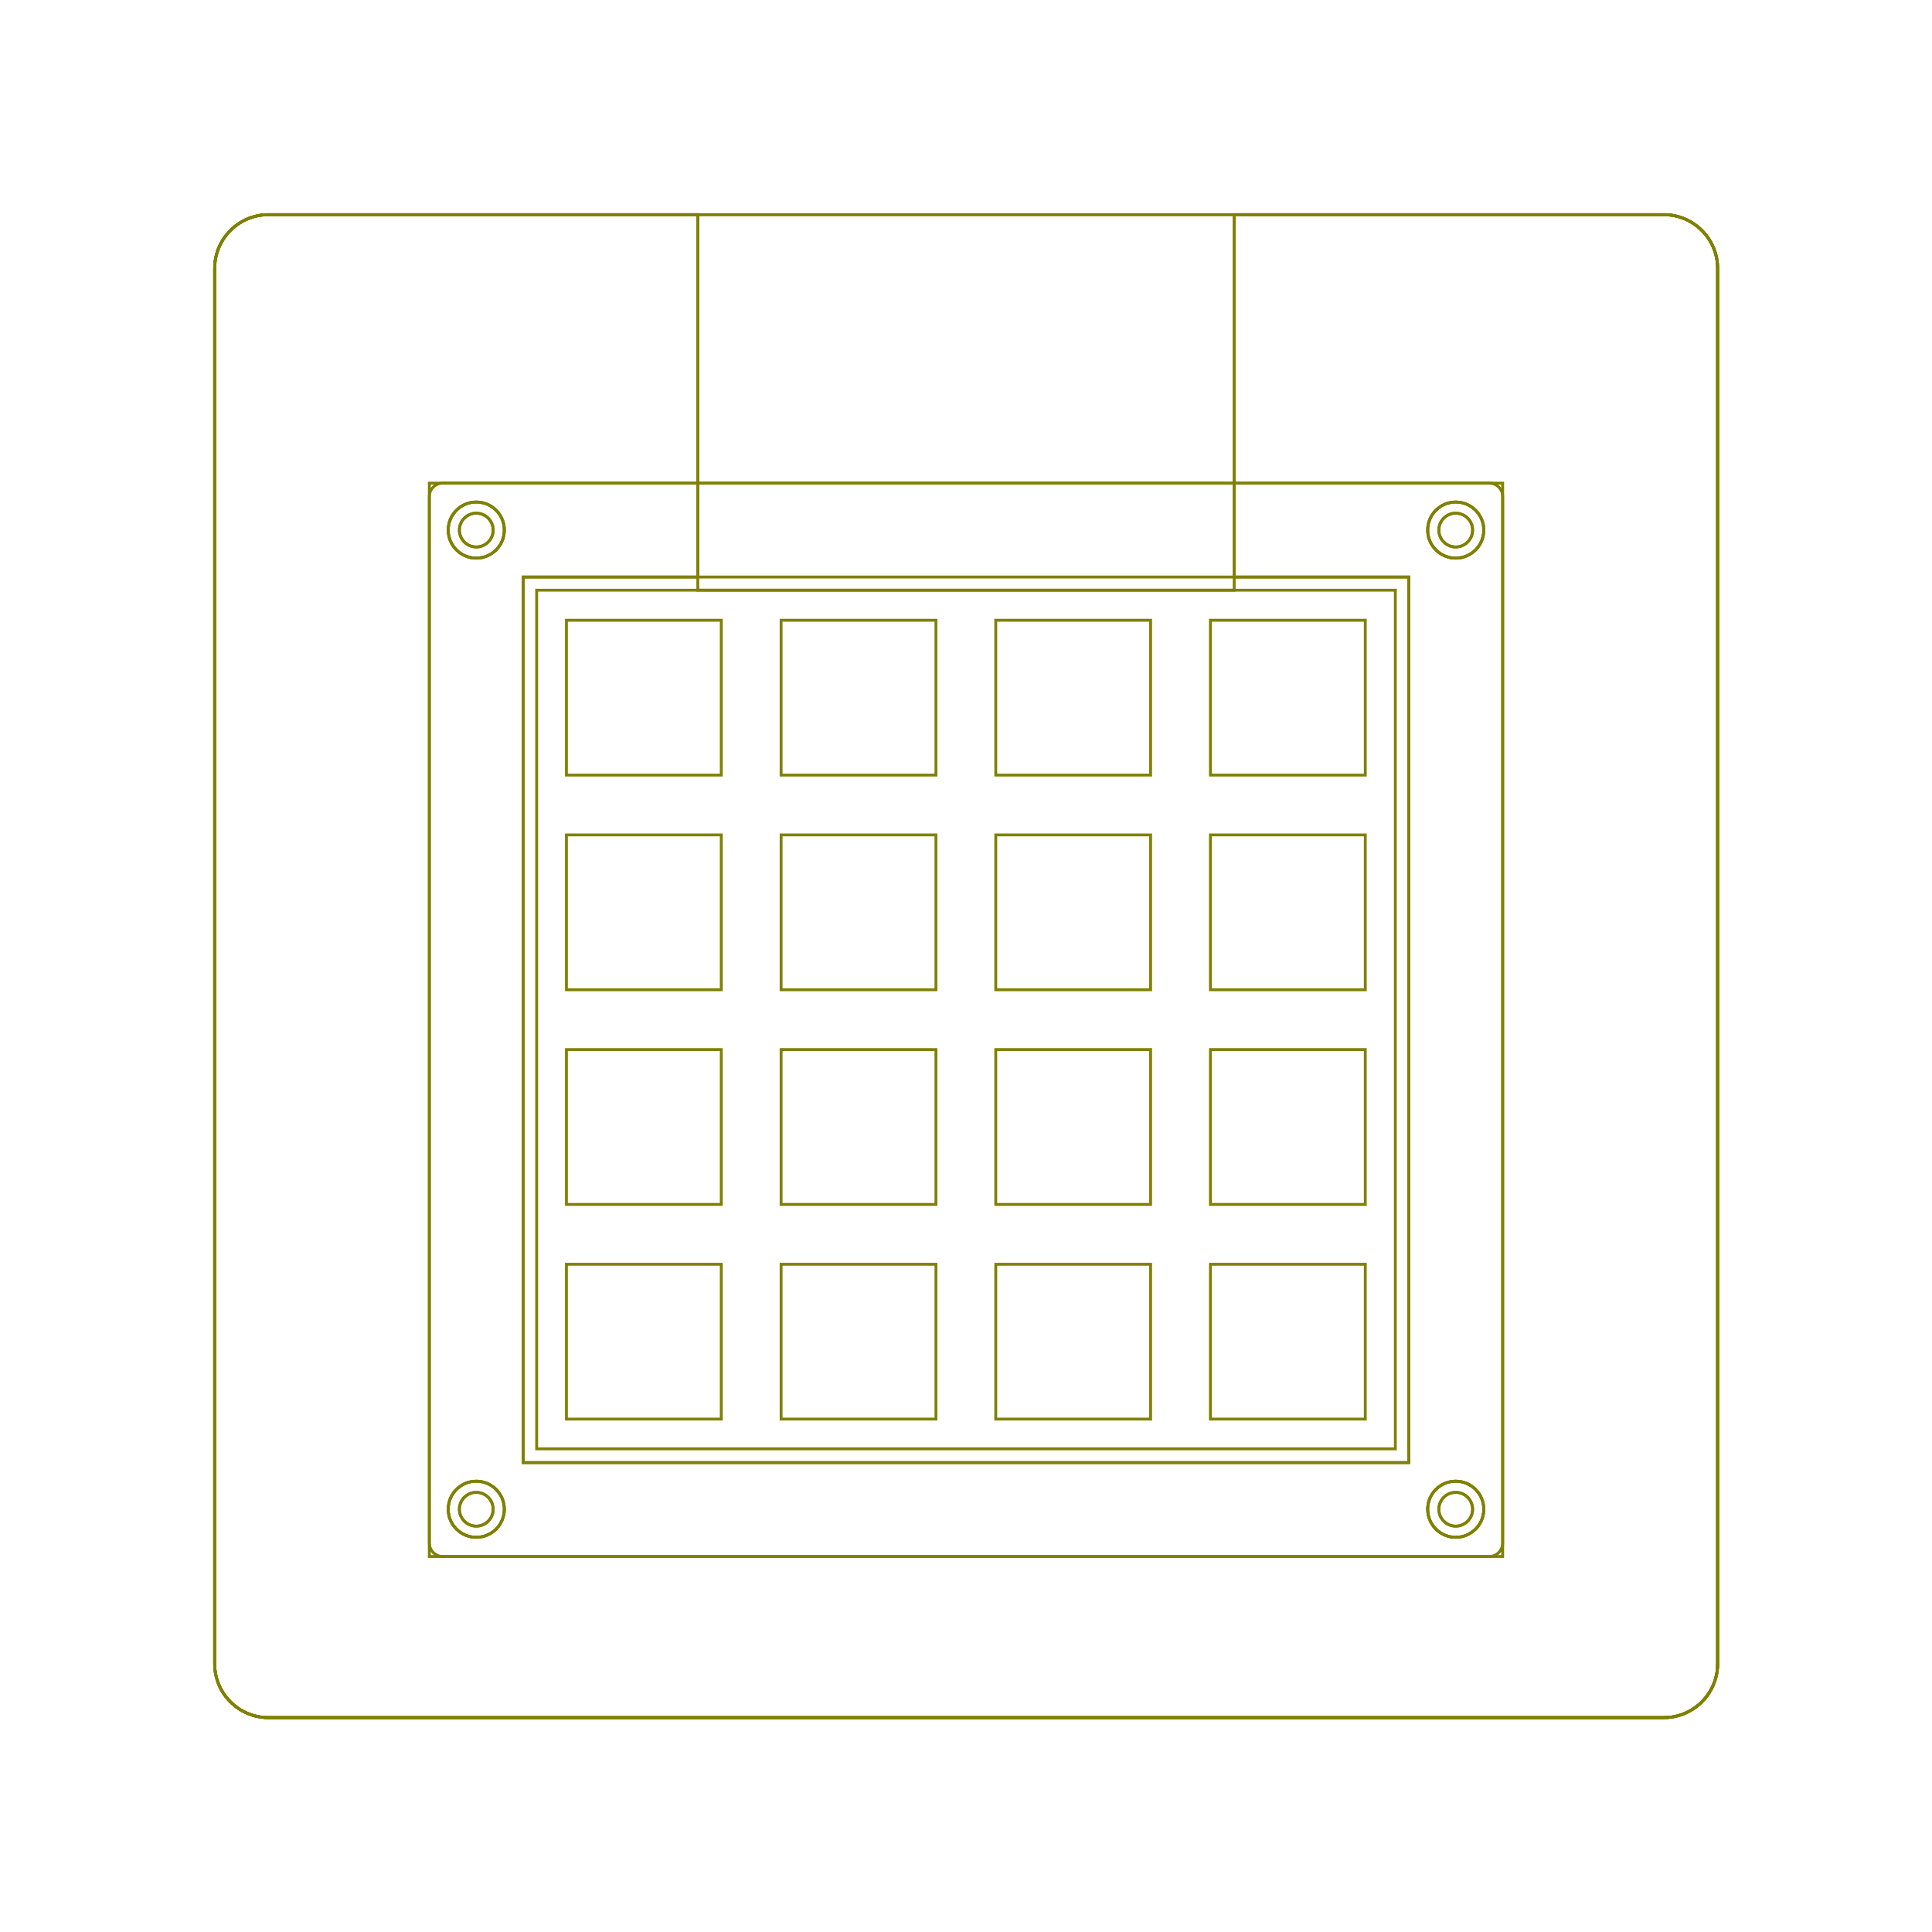
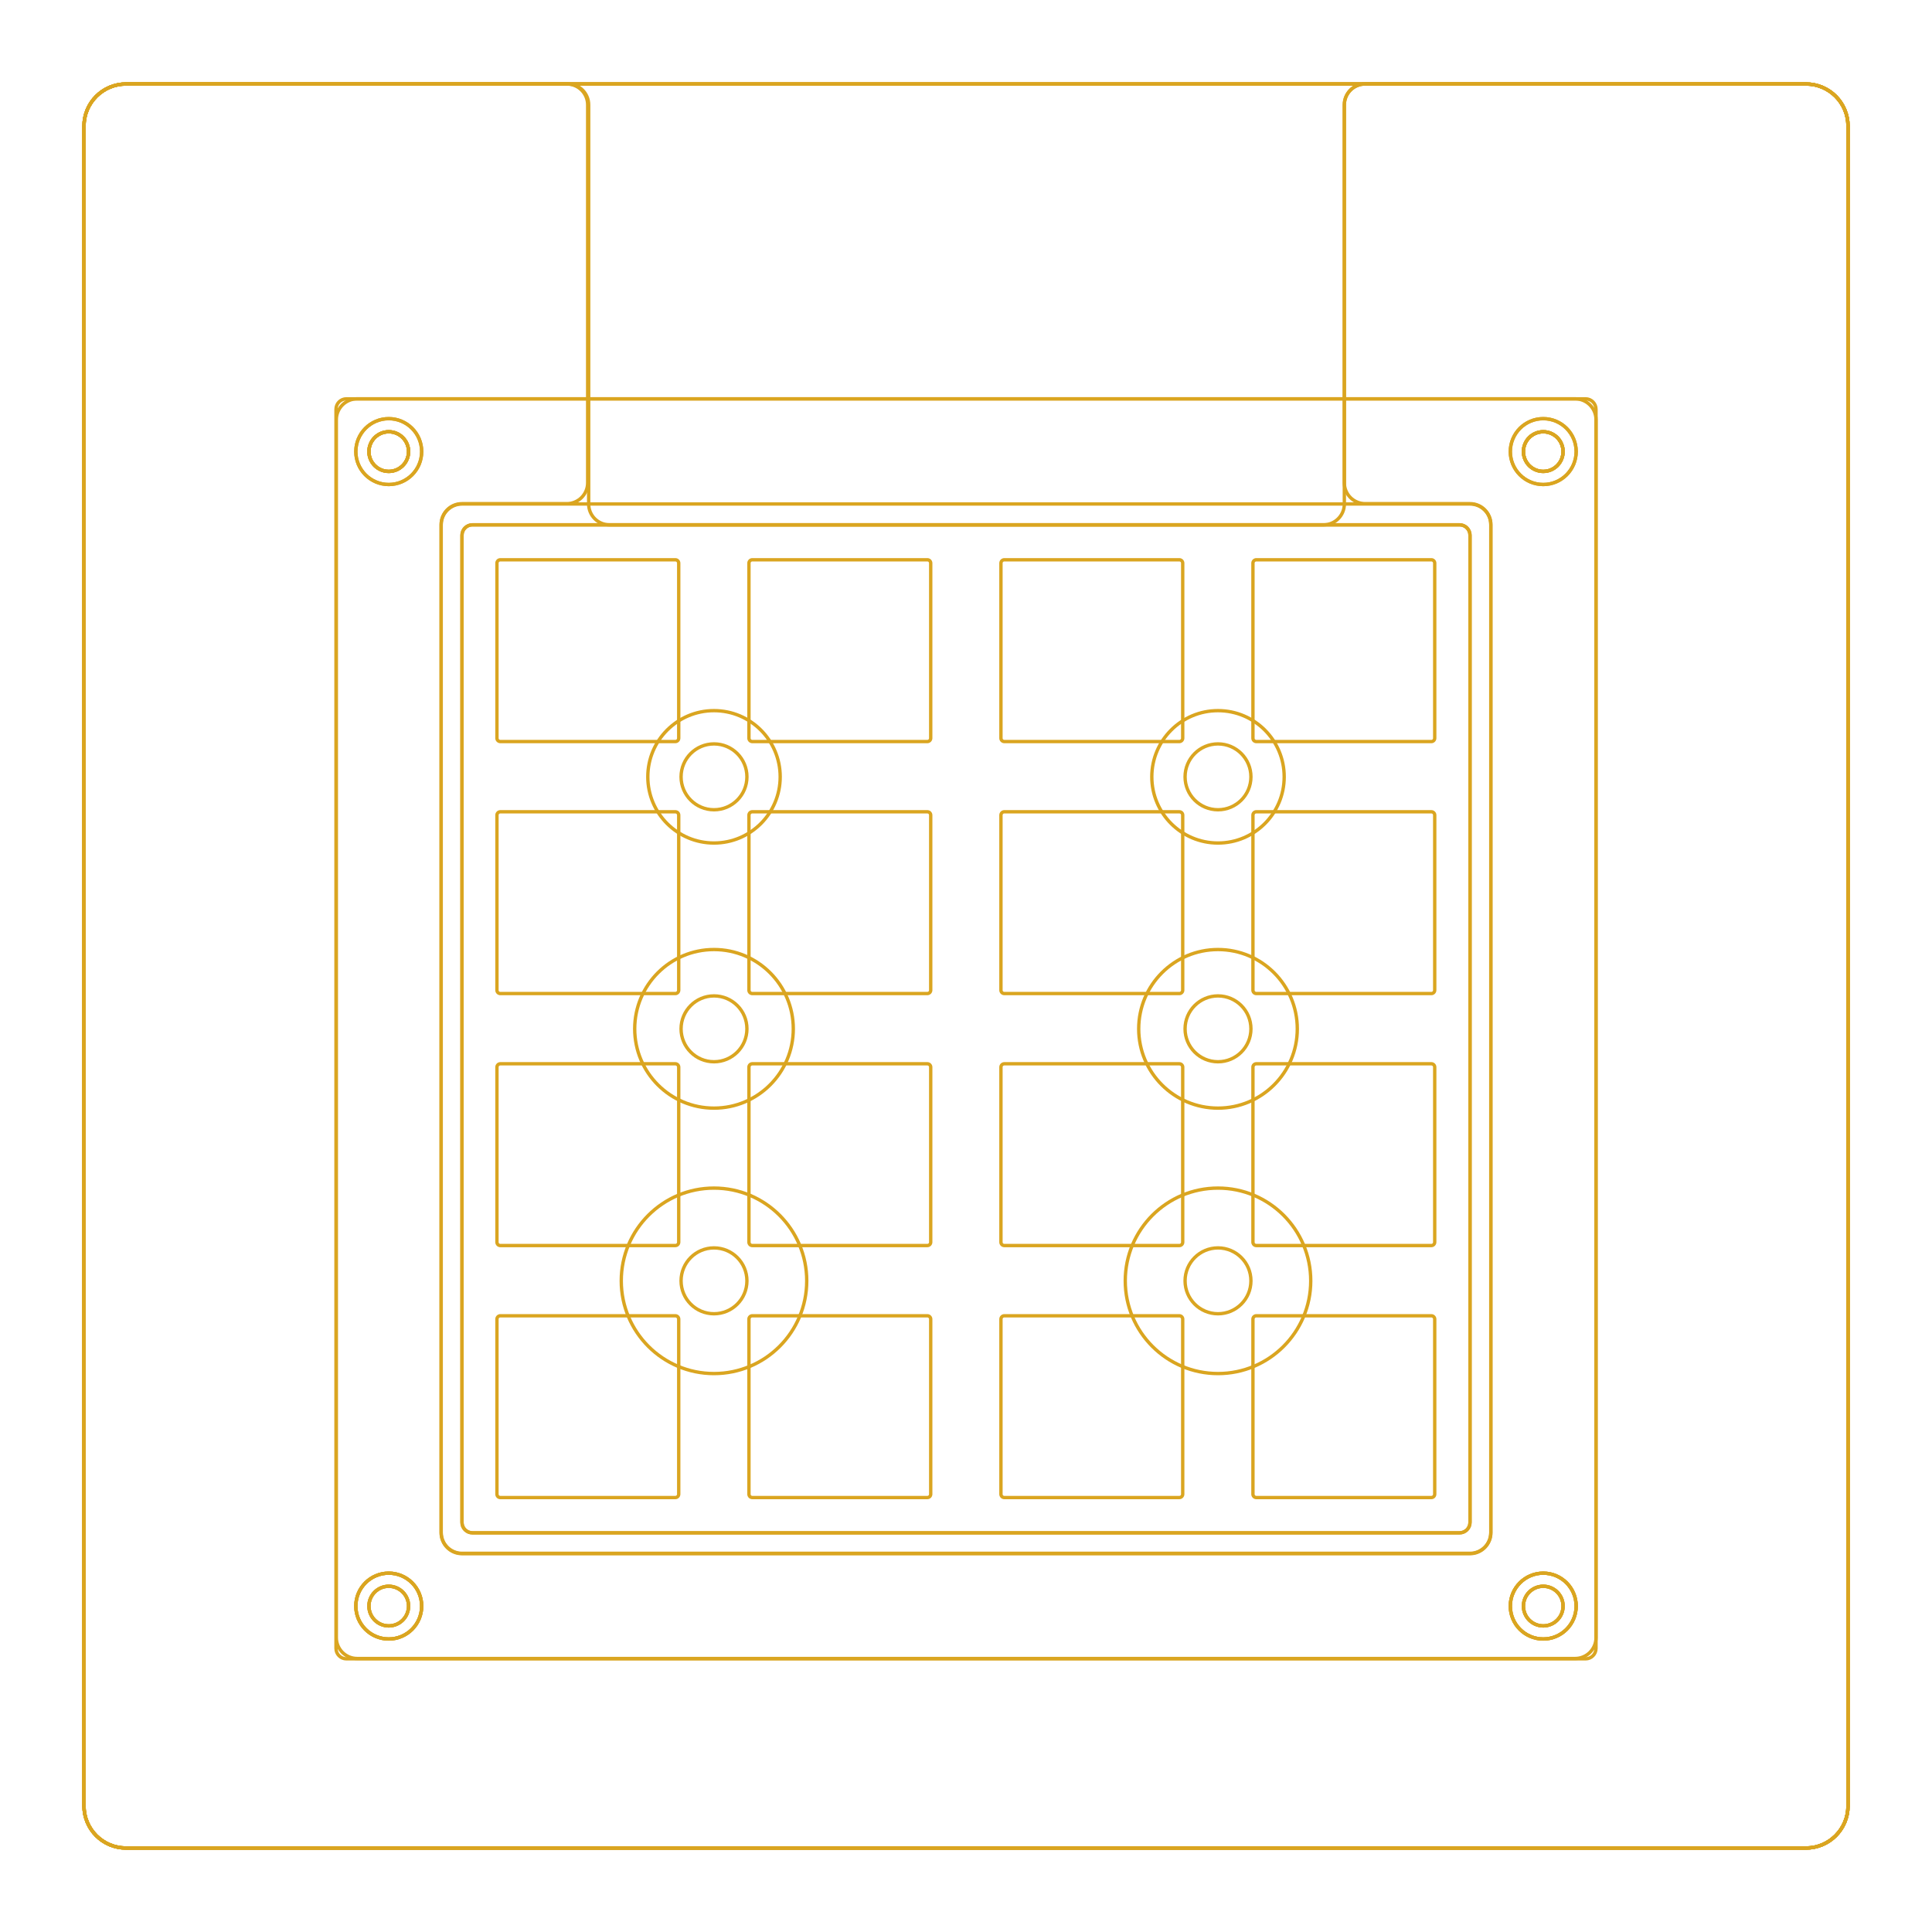
- <svg xmlns="http://www.w3.org/2000/svg" height="6.75in" viewBox="-0.75 -0.75 6.75 6.75" width="6.75in">
+ <svg xmlns="http://www.w3.org/2000/svg" height="5.75in" viewBox="-1.375 -1.562 5.75 5.75" width="5.75in">
  <g>
-     <path d="M0,0 m0.188,0 a0.188,0.188,0,0,0,-0.188,0.188 l0,4.875 a0.188,0.188,0,0,0,0.188,0.188 l4.875,0 a0.188,0.188,0,0,0,0.188,-0.188 l0,-4.875 a0.188,0.188,0,0,0,-0.188,-0.188 M0.75,0.938 l0,3.75 l3.75,0 l0,-3.75 z" fill="none" stroke="olive" stroke-width="0.01" />
-     <g>
-       <path d="M0.75,0.938 m0.047,0 a0.047,0.047,0,0,0,-0.047,0.047 l0,3.656 a0.047,0.047,0,0,0,0.047,0.047 l3.656,0 a0.047,0.047,0,0,0,0.047,-0.047 l0,-3.656 a0.047,0.047,0,0,0,-0.047,-0.047 z M1.125,1.312 l0,3 l3,0 l0,-3 z" fill="none" stroke="olive" stroke-width="0.01" />
-       <circle cx="0.914" cy="1.102" fill="none" r="0.059" stroke="olive" stroke-width="0.01" />
-       <circle cx="0.914" cy="4.523" fill="none" r="0.059" stroke="olive" stroke-width="0.01" />
-       <circle cx="4.336" cy="4.523" fill="none" r="0.059" stroke="olive" stroke-width="0.01" />
-       <circle cx="4.336" cy="1.102" fill="none" r="0.059" stroke="olive" stroke-width="0.01" />
-     </g>
-     <g>
-       <path d="M1.229,1.417 l0,0.541 l0.541,0 l0,-0.541 z M1.229,2.167 l0,0.541 l0.541,0 l0,-0.541 z M1.229,2.917 l0,0.541 l0.541,0 l0,-0.541 z M1.229,3.667 l0,0.541 l0.541,0 l0,-0.541 z M1.979,1.417 l0,0.541 l0.541,0 l0,-0.541 z M1.979,2.167 l0,0.541 l0.541,0 l0,-0.541 z M1.979,2.917 l0,0.541 l0.541,0 l0,-0.541 z M1.979,3.667 l0,0.541 l0.541,0 l0,-0.541 z M2.729,1.417 l0,0.541 l0.541,0 l0,-0.541 z M2.729,2.167 l0,0.541 l0.541,0 l0,-0.541 z M2.729,2.917 l0,0.541 l0.541,0 l0,-0.541 z M2.729,3.667 l0,0.541 l0.541,0 l0,-0.541 z M3.479,1.417 l0,0.541 l0.541,0 l0,-0.541 z M3.479,2.167 l0,0.541 l0.541,0 l0,-0.541 z M3.479,2.917 l0,0.541 l0.541,0 l0,-0.541 z M3.479,3.667 l0,0.541 l0.541,0 l0,-0.541 z M0,0 m0.188,0 a0.188,0.188,0,0,0,-0.188,0.188 l0,4.875 a0.188,0.188,0,0,0,0.188,0.188 l4.875,0 a0.188,0.188,0,0,0,0.188,-0.188 l0,-4.875 a0.188,0.188,0,0,0,-0.188,-0.188 z" fill="none" stroke="olive" stroke-width="0.01" />
-       <circle cx="0.914" cy="1.102" fill="none" r="0.059" stroke="olive" stroke-width="0.01" />
-       <circle cx="0.914" cy="4.523" fill="none" r="0.059" stroke="olive" stroke-width="0.01" />
-       <circle cx="4.336" cy="4.523" fill="none" r="0.059" stroke="olive" stroke-width="0.01" />
-       <circle cx="4.336" cy="1.102" fill="none" r="0.059" stroke="olive" stroke-width="0.01" />
-     </g>
-     <g>
-       <path d="M0,0 m0.188,0 a0.188,0.188,0,0,0,-0.188,0.188 l0,4.875 a0.188,0.188,0,0,0,0.188,0.188 l4.875,0 a0.188,0.188,0,0,0,0.188,-0.188 l0,-4.875 a0.188,0.188,0,0,0,-0.188,-0.188 z M1.078,1.266 l0,3.094 l3.094,0 l0,-3.094 z" fill="none" stroke="olive" stroke-width="0.01" />
-       <circle cx="0.914" cy="1.102" fill="none" r="0.098" stroke="olive" stroke-width="0.01" />
-       <circle cx="0.914" cy="4.523" fill="none" r="0.098" stroke="olive" stroke-width="0.01" />
-       <circle cx="4.336" cy="4.523" fill="none" r="0.098" stroke="olive" stroke-width="0.01" />
-       <circle cx="4.336" cy="1.102" fill="none" r="0.098" stroke="olive" stroke-width="0.01" />
-     </g>
-     <g>
-       <path d="M0,0 m0.188,0 a0.188,0.188,0,0,0,-0.188,0.188 l0,4.875 a0.188,0.188,0,0,0,0.188,0.188 l4.875,0 a0.188,0.188,0,0,0,0.188,-0.188 l0,-4.875 a0.188,0.188,0,0,0,-0.188,-0.188 L3.562,0 L3.562,1.266 L4.172,1.266 l0,3.094 l-3.094,0 l0,-3.094 L1.688,1.266 L1.688,0 z" fill="none" stroke="olive" stroke-width="0.01" />
-       <circle cx="0.914" cy="1.102" fill="none" r="0.098" stroke="olive" stroke-width="0.01" />
-       <circle cx="0.914" cy="4.523" fill="none" r="0.098" stroke="olive" stroke-width="0.01" />
-       <circle cx="4.336" cy="4.523" fill="none" r="0.098" stroke="olive" stroke-width="0.01" />
-       <circle cx="4.336" cy="1.102" fill="none" r="0.098" stroke="olive" stroke-width="0.01" />
-     </g>
-     <g>
-       <path d="M0,0 m0.188,0 a0.188,0.188,0,0,0,-0.188,0.188 l0,4.875 a0.188,0.188,0,0,0,0.188,0.188 l4.875,0 a0.188,0.188,0,0,0,0.188,-0.188 l0,-4.875 a0.188,0.188,0,0,0,-0.188,-0.188 L3.562,0 L3.562,1.312 L1.688,1.312 L1.688,0 z" fill="none" stroke="olive" stroke-width="0.01" />
-       <circle cx="0.914" cy="1.102" fill="none" r="0.098" stroke="olive" stroke-width="0.01" />
-       <circle cx="0.914" cy="4.523" fill="none" r="0.098" stroke="olive" stroke-width="0.01" />
-       <circle cx="4.336" cy="4.523" fill="none" r="0.098" stroke="olive" stroke-width="0.01" />
-       <circle cx="4.336" cy="1.102" fill="none" r="0.098" stroke="olive" stroke-width="0.01" />
-     </g>
+     <path d="M-1,-1.312 a0.125,0.125,0,0,0,-0.125,0.125 l0,5 a0.125,0.125,0,0,0,0.125,0.125 l5,0 a0.125,0.125,0,0,0,0.125,-0.125 l0,-5 a0.125,0.125,0,0,0,-0.125,-0.125 l-1.312,0 a0.062,0.062,0,0,0,-0.062,0.062 l0,1.188 a0.062,0.062,0,0,1,-0.062,0.062 l-2.125,0 a0.062,0.062,0,0,1,-0.062,-0.062 l0,-1.188 a0.062,0.062,0,0,0,-0.062,-0.062 z" fill="none" stroke="goldenrod" stroke-width="0.01" />
+     <circle cx="-0.218" cy="-0.218" fill="none" r="0.098" stroke="goldenrod" stroke-width="0.01" />
+     <circle cx="3.218" cy="-0.218" fill="none" r="0.098" stroke="goldenrod" stroke-width="0.01" />
+     <circle cx="-0.218" cy="3.218" fill="none" r="0.098" stroke="goldenrod" stroke-width="0.01" />
+     <circle cx="3.218" cy="3.218" fill="none" r="0.098" stroke="goldenrod" stroke-width="0.01" />
+     <path d="M-1,-1.312 a0.125,0.125,0,0,0,-0.125,0.125 l0,5 a0.125,0.125,0,0,0,0.125,0.125 l5,0 a0.125,0.125,0,0,0,0.125,-0.125 l0,-5 a0.125,0.125,0,0,0,-0.125,-0.125 l-1.312,0 a0.062,0.062,0,0,0,-0.062,0.062 l0,1.125 a0.062,0.062,0,0,0,0.062,0.062 l0.312,0 a0.062,0.062,0,0,1,0.062,0.062 l0,3 a0.062,0.062,0,0,1,-0.062,0.062 l-3,0 a0.062,0.062,0,0,1,-0.062,-0.062 l0,-3 a0.062,0.062,0,0,1,0.062,-0.062 l0.312,0 a0.062,0.062,0,0,0,0.062,-0.062 l0,-1.125 a0.062,0.062,0,0,0,-0.062,-0.062 z" fill="none" stroke="goldenrod" stroke-width="0.01" />
+     <circle cx="-0.218" cy="-0.218" fill="none" r="0.098" stroke="goldenrod" stroke-width="0.01" />
+     <circle cx="3.218" cy="-0.218" fill="none" r="0.098" stroke="goldenrod" stroke-width="0.01" />
+     <circle cx="-0.218" cy="3.218" fill="none" r="0.098" stroke="goldenrod" stroke-width="0.01" />
+     <circle cx="3.218" cy="3.218" fill="none" r="0.098" stroke="goldenrod" stroke-width="0.01" />
+     <path d="M-1,-1.312 a0.125,0.125,0,0,0,-0.125,0.125 l0,5 a0.125,0.125,0,0,0,0.125,0.125 l5,0 a0.125,0.125,0,0,0,0.125,-0.125 l0,-5 a0.125,0.125,0,0,0,-0.125,-0.125 z" fill="none" stroke="goldenrod" stroke-width="0.01" />
+     <path d="M0,-0.062 a0.062,0.062,0,0,0,-0.062,0.062 l0,3 a0.062,0.062,0,0,0,0.062,0.062 l3,0 a0.062,0.062,0,0,0,0.062,-0.062 l0,-3 a0.062,0.062,0,0,0,-0.062,-0.062 z" fill="none" stroke="goldenrod" stroke-width="0.01" />
+     <circle cx="-0.218" cy="-0.218" fill="none" r="0.059" stroke="goldenrod" stroke-width="0.01" />
+     <circle cx="3.218" cy="-0.218" fill="none" r="0.059" stroke="goldenrod" stroke-width="0.01" />
+     <circle cx="-0.218" cy="3.218" fill="none" r="0.098" stroke="goldenrod" stroke-width="0.01" />
+     <circle cx="3.218" cy="3.218" fill="none" r="0.098" stroke="goldenrod" stroke-width="0.01" />
+     <path d="M-1,-1.312 a0.125,0.125,0,0,0,-0.125,0.125 l0,5 a0.125,0.125,0,0,0,0.125,0.125 l5,0 a0.125,0.125,0,0,0,0.125,-0.125 l0,-5 a0.125,0.125,0,0,0,-0.125,-0.125 z" fill="none" stroke="goldenrod" stroke-width="0.01" />
+     <circle cx="-0.218" cy="-0.218" fill="none" r="0.059" stroke="goldenrod" stroke-width="0.01" />
+     <circle cx="3.218" cy="-0.218" fill="none" r="0.059" stroke="goldenrod" stroke-width="0.01" />
+     <circle cx="-0.218" cy="3.218" fill="none" r="0.059" stroke="goldenrod" stroke-width="0.01" />
+     <circle cx="3.218" cy="3.218" fill="none" r="0.059" stroke="goldenrod" stroke-width="0.01" />
+     <path d="M0.114,0.104 a0.01,0.01,0,0,0,-0.01,0.01 l0,0.521 a0.01,0.01,0,0,0,0.01,0.01 l0.521,0 a0.01,0.01,0,0,0,0.01,-0.01 l0,-0.521 a0.01,0.01,0,0,0,-0.01,-0.01 z" fill="none" stroke="goldenrod" stroke-width="0.01" />
+     <path d="M0.114,0.854 a0.01,0.01,0,0,0,-0.01,0.01 l0,0.521 a0.01,0.01,0,0,0,0.01,0.01 l0.521,0 a0.01,0.01,0,0,0,0.01,-0.01 l0,-0.521 a0.01,0.01,0,0,0,-0.01,-0.01 z" fill="none" stroke="goldenrod" stroke-width="0.01" />
+     <path d="M0.114,1.604 a0.01,0.01,0,0,0,-0.01,0.01 l0,0.521 a0.01,0.01,0,0,0,0.01,0.01 l0.521,0 a0.01,0.01,0,0,0,0.01,-0.01 l0,-0.521 a0.01,0.01,0,0,0,-0.01,-0.01 z" fill="none" stroke="goldenrod" stroke-width="0.01" />
+     <path d="M0.114,2.354 a0.01,0.01,0,0,0,-0.01,0.01 l0,0.521 a0.01,0.01,0,0,0,0.01,0.01 l0.521,0 a0.01,0.01,0,0,0,0.01,-0.01 l0,-0.521 a0.01,0.01,0,0,0,-0.01,-0.01 z" fill="none" stroke="goldenrod" stroke-width="0.01" />
+     <path d="M0.864,0.104 a0.01,0.01,0,0,0,-0.01,0.01 l0,0.521 a0.01,0.01,0,0,0,0.01,0.01 l0.521,0 a0.01,0.01,0,0,0,0.01,-0.01 l0,-0.521 a0.01,0.01,0,0,0,-0.01,-0.01 z" fill="none" stroke="goldenrod" stroke-width="0.01" />
+     <path d="M0.864,0.854 a0.01,0.01,0,0,0,-0.01,0.01 l0,0.521 a0.01,0.01,0,0,0,0.01,0.01 l0.521,0 a0.01,0.01,0,0,0,0.01,-0.01 l0,-0.521 a0.01,0.01,0,0,0,-0.01,-0.01 z" fill="none" stroke="goldenrod" stroke-width="0.01" />
+     <path d="M0.864,1.604 a0.01,0.01,0,0,0,-0.01,0.01 l0,0.521 a0.01,0.01,0,0,0,0.01,0.01 l0.521,0 a0.01,0.01,0,0,0,0.01,-0.01 l0,-0.521 a0.01,0.01,0,0,0,-0.01,-0.01 z" fill="none" stroke="goldenrod" stroke-width="0.01" />
+     <path d="M0.864,2.354 a0.01,0.01,0,0,0,-0.01,0.01 l0,0.521 a0.01,0.01,0,0,0,0.01,0.01 l0.521,0 a0.01,0.01,0,0,0,0.01,-0.01 l0,-0.521 a0.01,0.01,0,0,0,-0.01,-0.01 z" fill="none" stroke="goldenrod" stroke-width="0.01" />
+     <path d="M1.614,0.104 a0.01,0.01,0,0,0,-0.01,0.01 l0,0.521 a0.01,0.01,0,0,0,0.01,0.01 l0.521,0 a0.01,0.01,0,0,0,0.01,-0.01 l0,-0.521 a0.01,0.01,0,0,0,-0.01,-0.01 z" fill="none" stroke="goldenrod" stroke-width="0.01" />
+     <path d="M1.614,0.854 a0.01,0.01,0,0,0,-0.01,0.01 l0,0.521 a0.01,0.01,0,0,0,0.01,0.01 l0.521,0 a0.01,0.01,0,0,0,0.01,-0.01 l0,-0.521 a0.01,0.01,0,0,0,-0.01,-0.01 z" fill="none" stroke="goldenrod" stroke-width="0.01" />
+     <path d="M1.614,1.604 a0.01,0.01,0,0,0,-0.01,0.01 l0,0.521 a0.01,0.01,0,0,0,0.01,0.01 l0.521,0 a0.01,0.01,0,0,0,0.01,-0.01 l0,-0.521 a0.01,0.01,0,0,0,-0.01,-0.01 z" fill="none" stroke="goldenrod" stroke-width="0.01" />
+     <path d="M1.614,2.354 a0.01,0.01,0,0,0,-0.01,0.01 l0,0.521 a0.01,0.01,0,0,0,0.01,0.01 l0.521,0 a0.01,0.01,0,0,0,0.01,-0.01 l0,-0.521 a0.01,0.01,0,0,0,-0.01,-0.01 z" fill="none" stroke="goldenrod" stroke-width="0.01" />
+     <path d="M2.364,0.104 a0.01,0.01,0,0,0,-0.01,0.01 l0,0.521 a0.01,0.01,0,0,0,0.01,0.01 l0.521,0 a0.01,0.01,0,0,0,0.01,-0.01 l0,-0.521 a0.01,0.01,0,0,0,-0.01,-0.01 z" fill="none" stroke="goldenrod" stroke-width="0.01" />
+     <path d="M2.364,0.854 a0.01,0.01,0,0,0,-0.01,0.01 l0,0.521 a0.01,0.01,0,0,0,0.01,0.01 l0.521,0 a0.01,0.01,0,0,0,0.01,-0.01 l0,-0.521 a0.01,0.01,0,0,0,-0.01,-0.01 z" fill="none" stroke="goldenrod" stroke-width="0.01" />
+     <path d="M2.364,1.604 a0.01,0.01,0,0,0,-0.01,0.01 l0,0.521 a0.01,0.01,0,0,0,0.01,0.01 l0.521,0 a0.01,0.01,0,0,0,0.01,-0.01 l0,-0.521 a0.01,0.01,0,0,0,-0.01,-0.01 z" fill="none" stroke="goldenrod" stroke-width="0.01" />
+     <path d="M2.364,2.354 a0.01,0.01,0,0,0,-0.01,0.01 l0,0.521 a0.01,0.01,0,0,0,0.01,0.01 l0.521,0 a0.01,0.01,0,0,0,0.01,-0.01 l0,-0.521 a0.01,0.01,0,0,0,-0.01,-0.01 z" fill="none" stroke="goldenrod" stroke-width="0.01" />
+     <path d="M-1,-1.312 a0.125,0.125,0,0,0,-0.125,0.125 l0,5 a0.125,0.125,0,0,0,0.125,0.125 l5,0 a0.125,0.125,0,0,0,0.125,-0.125 l0,-5 a0.125,0.125,0,0,0,-0.125,-0.125 z" fill="none" stroke="goldenrod" stroke-width="0.01" />
+     <path d="M0.031,0 a0.031,0.031,0,0,0,-0.031,0.031 l0,2.938 a0.031,0.031,0,0,0,0.031,0.031 l2.938,0 a0.031,0.031,0,0,0,0.031,-0.031 l0,-2.938 a0.031,0.031,0,0,0,-0.031,-0.031 z" fill="none" stroke="goldenrod" stroke-width="0.01" />
+     <circle cx="-0.218" cy="-0.218" fill="none" r="0.059" stroke="goldenrod" stroke-width="0.01" />
+     <circle cx="3.218" cy="-0.218" fill="none" r="0.059" stroke="goldenrod" stroke-width="0.01" />
+     <circle cx="-0.218" cy="3.218" fill="none" r="0.059" stroke="goldenrod" stroke-width="0.01" />
+     <circle cx="3.218" cy="3.218" fill="none" r="0.059" stroke="goldenrod" stroke-width="0.01" />
+     <circle cx="0.75" cy="0.75" fill="none" r="0.098" stroke="goldenrod" stroke-width="0.01" />
+     <circle cx="0.75" cy="0.75" fill="none" r="0.197" stroke="goldenrod" stroke-width="0.01" />
+     <circle cx="2.25" cy="0.75" fill="none" r="0.098" stroke="goldenrod" stroke-width="0.01" />
+     <circle cx="2.25" cy="0.75" fill="none" r="0.197" stroke="goldenrod" stroke-width="0.01" />
+     <circle cx="0.75" cy="1.5" fill="none" r="0.098" stroke="goldenrod" stroke-width="0.01" />
+     <circle cx="0.75" cy="1.5" fill="none" r="0.236" stroke="goldenrod" stroke-width="0.01" />
+     <circle cx="2.25" cy="1.5" fill="none" r="0.098" stroke="goldenrod" stroke-width="0.01" />
+     <circle cx="2.25" cy="1.5" fill="none" r="0.236" stroke="goldenrod" stroke-width="0.01" />
+     <circle cx="0.75" cy="2.25" fill="none" r="0.098" stroke="goldenrod" stroke-width="0.01" />
+     <circle cx="0.75" cy="2.25" fill="none" r="0.276" stroke="goldenrod" stroke-width="0.01" />
+     <circle cx="2.25" cy="2.25" fill="none" r="0.098" stroke="goldenrod" stroke-width="0.01" />
+     <circle cx="2.25" cy="2.25" fill="none" r="0.276" stroke="goldenrod" stroke-width="0.01" />
+     <path d="M-1,-1.312 a0.125,0.125,0,0,0,-0.125,0.125 l0,5 a0.125,0.125,0,0,0,0.125,0.125 l5,0 a0.125,0.125,0,0,0,0.125,-0.125 l0,-5 a0.125,0.125,0,0,0,-0.125,-0.125 z" fill="none" stroke="goldenrod" stroke-width="0.01" />
+     <path d="M-0.344,-0.375 a0.031,0.031,0,0,0,-0.031,0.031 l0,3.688 a0.031,0.031,0,0,0,0.031,0.031 l3.688,0 a0.031,0.031,0,0,0,0.031,-0.031 l0,-3.688 a0.031,0.031,0,0,0,-0.031,-0.031 z" fill="none" stroke="goldenrod" stroke-width="0.01" />
+     <path d="M-0.312,-0.375 a0.062,0.062,0,0,0,-0.062,0.062 l0,3.625 a0.062,0.062,0,0,0,0.062,0.062 l3.625,0 a0.062,0.062,0,0,0,0.062,-0.062 l0,-3.625 a0.062,0.062,0,0,0,-0.062,-0.062 z" fill="none" stroke="goldenrod" stroke-width="0.01" />
+     <path d="M0.031,0 a0.031,0.031,0,0,0,-0.031,0.031 l0,2.938 a0.031,0.031,0,0,0,0.031,0.031 l2.938,0 a0.031,0.031,0,0,0,0.031,-0.031 l0,-2.938 a0.031,0.031,0,0,0,-0.031,-0.031 z" fill="none" stroke="goldenrod" stroke-width="0.01" />
+     <circle cx="-0.218" cy="-0.218" fill="none" r="0.059" stroke="goldenrod" stroke-width="0.01" />
+     <circle cx="3.218" cy="-0.218" fill="none" r="0.059" stroke="goldenrod" stroke-width="0.01" />
+     <circle cx="-0.218" cy="3.218" fill="none" r="0.059" stroke="goldenrod" stroke-width="0.01" />
+     <circle cx="3.218" cy="3.218" fill="none" r="0.059" stroke="goldenrod" stroke-width="0.01" />
  </g>
</svg>
